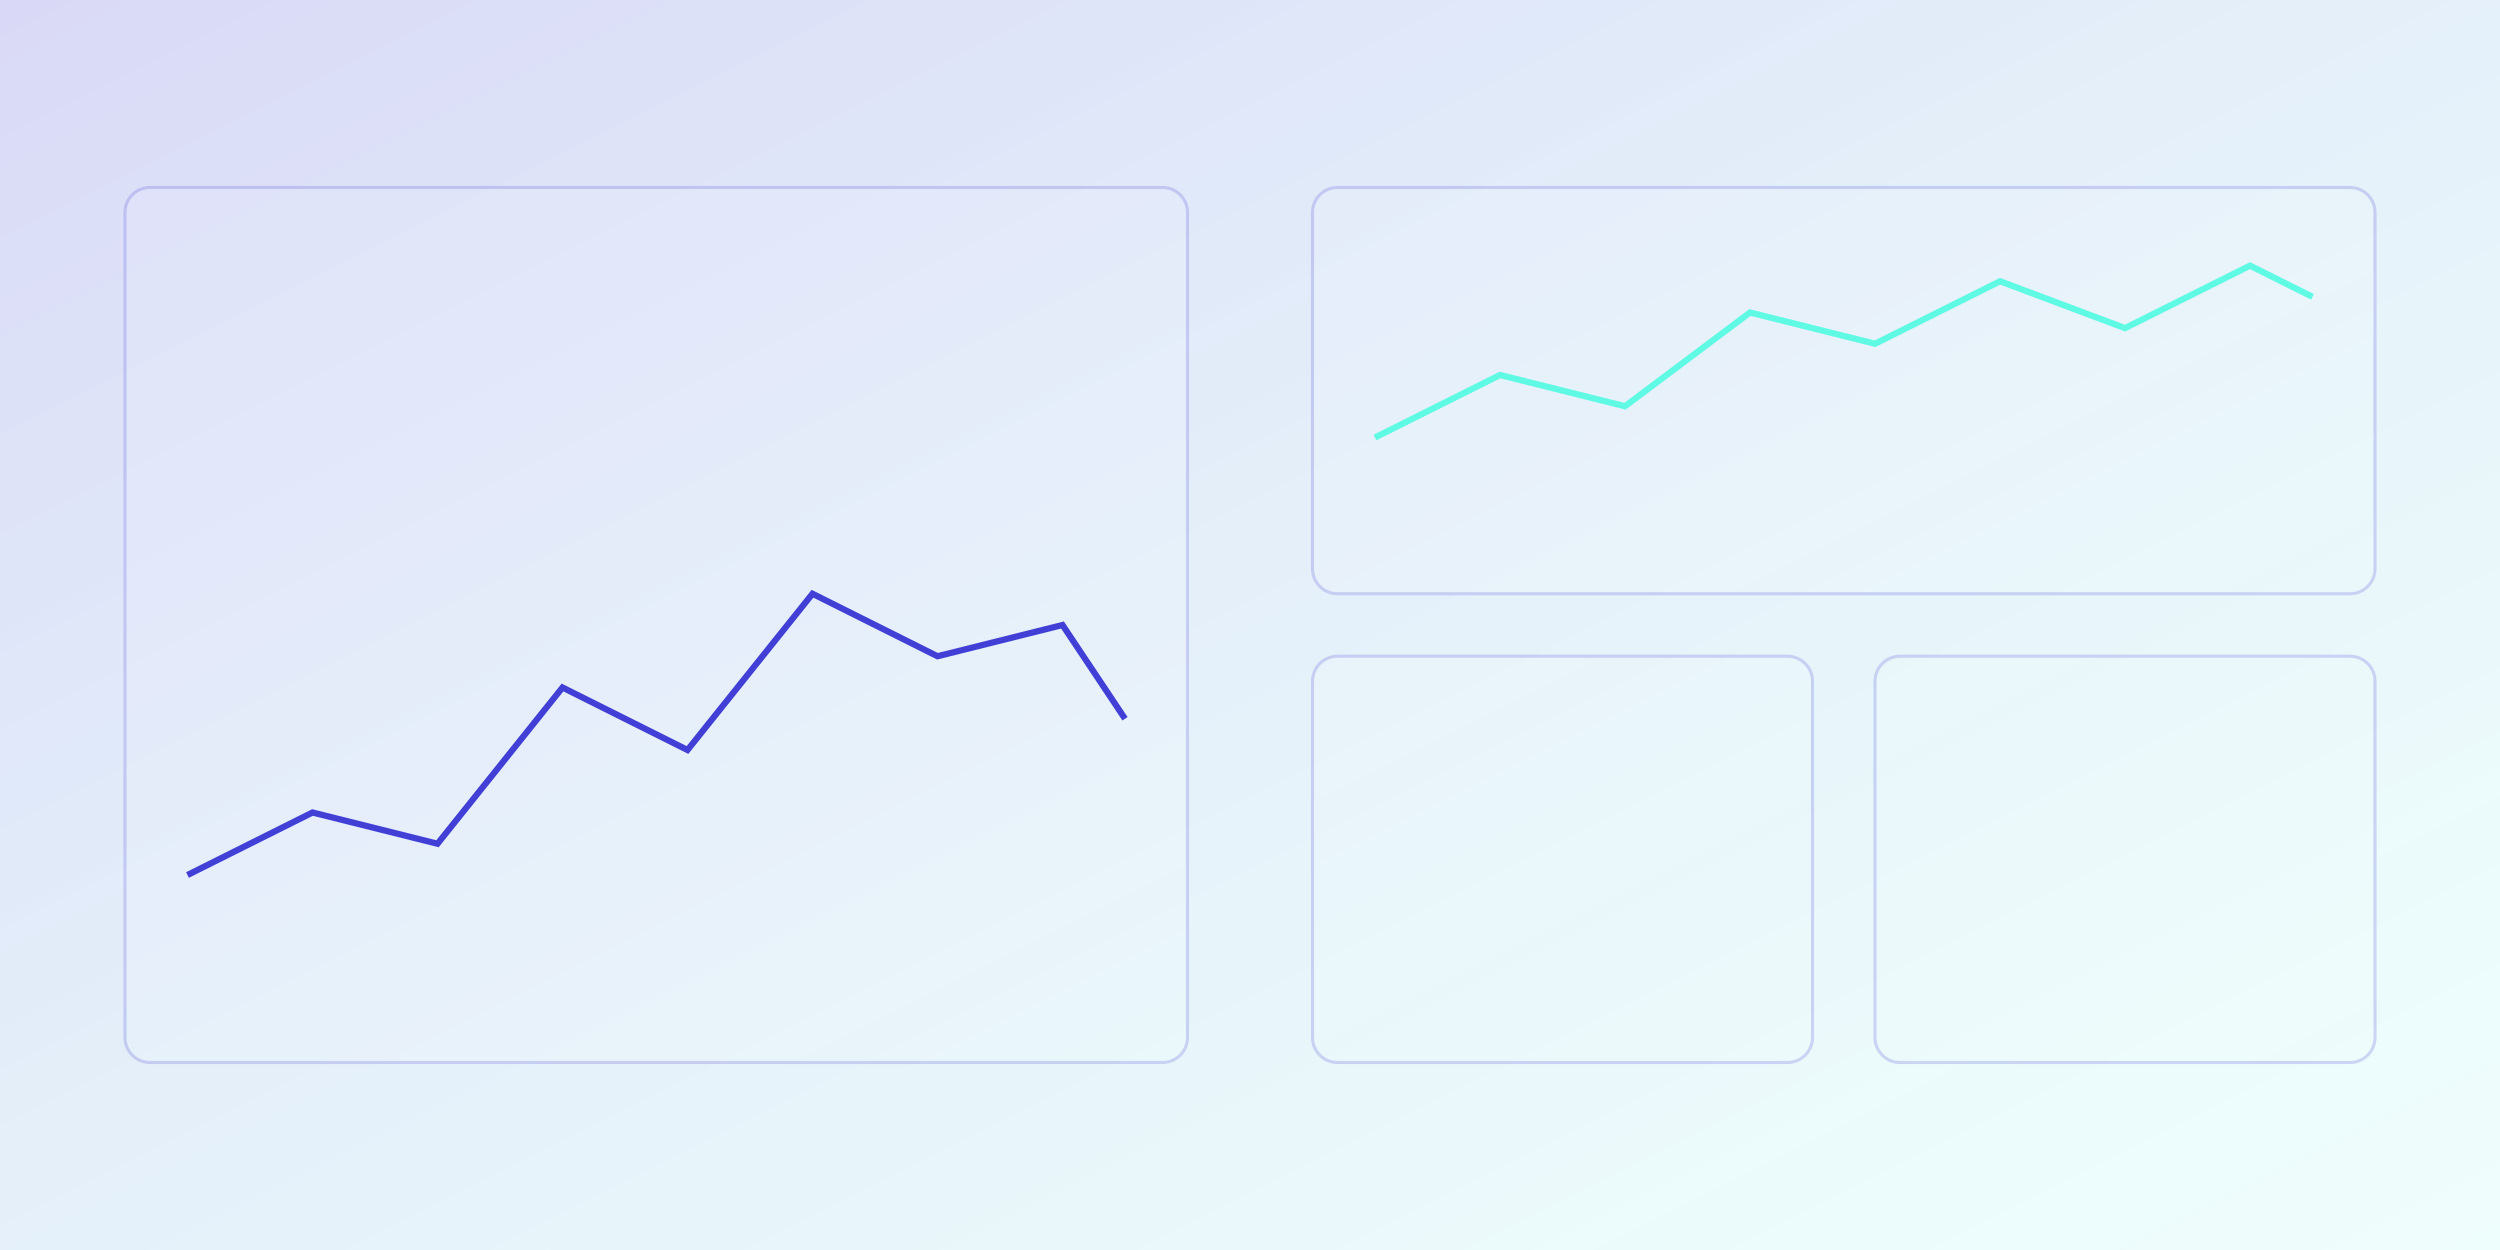
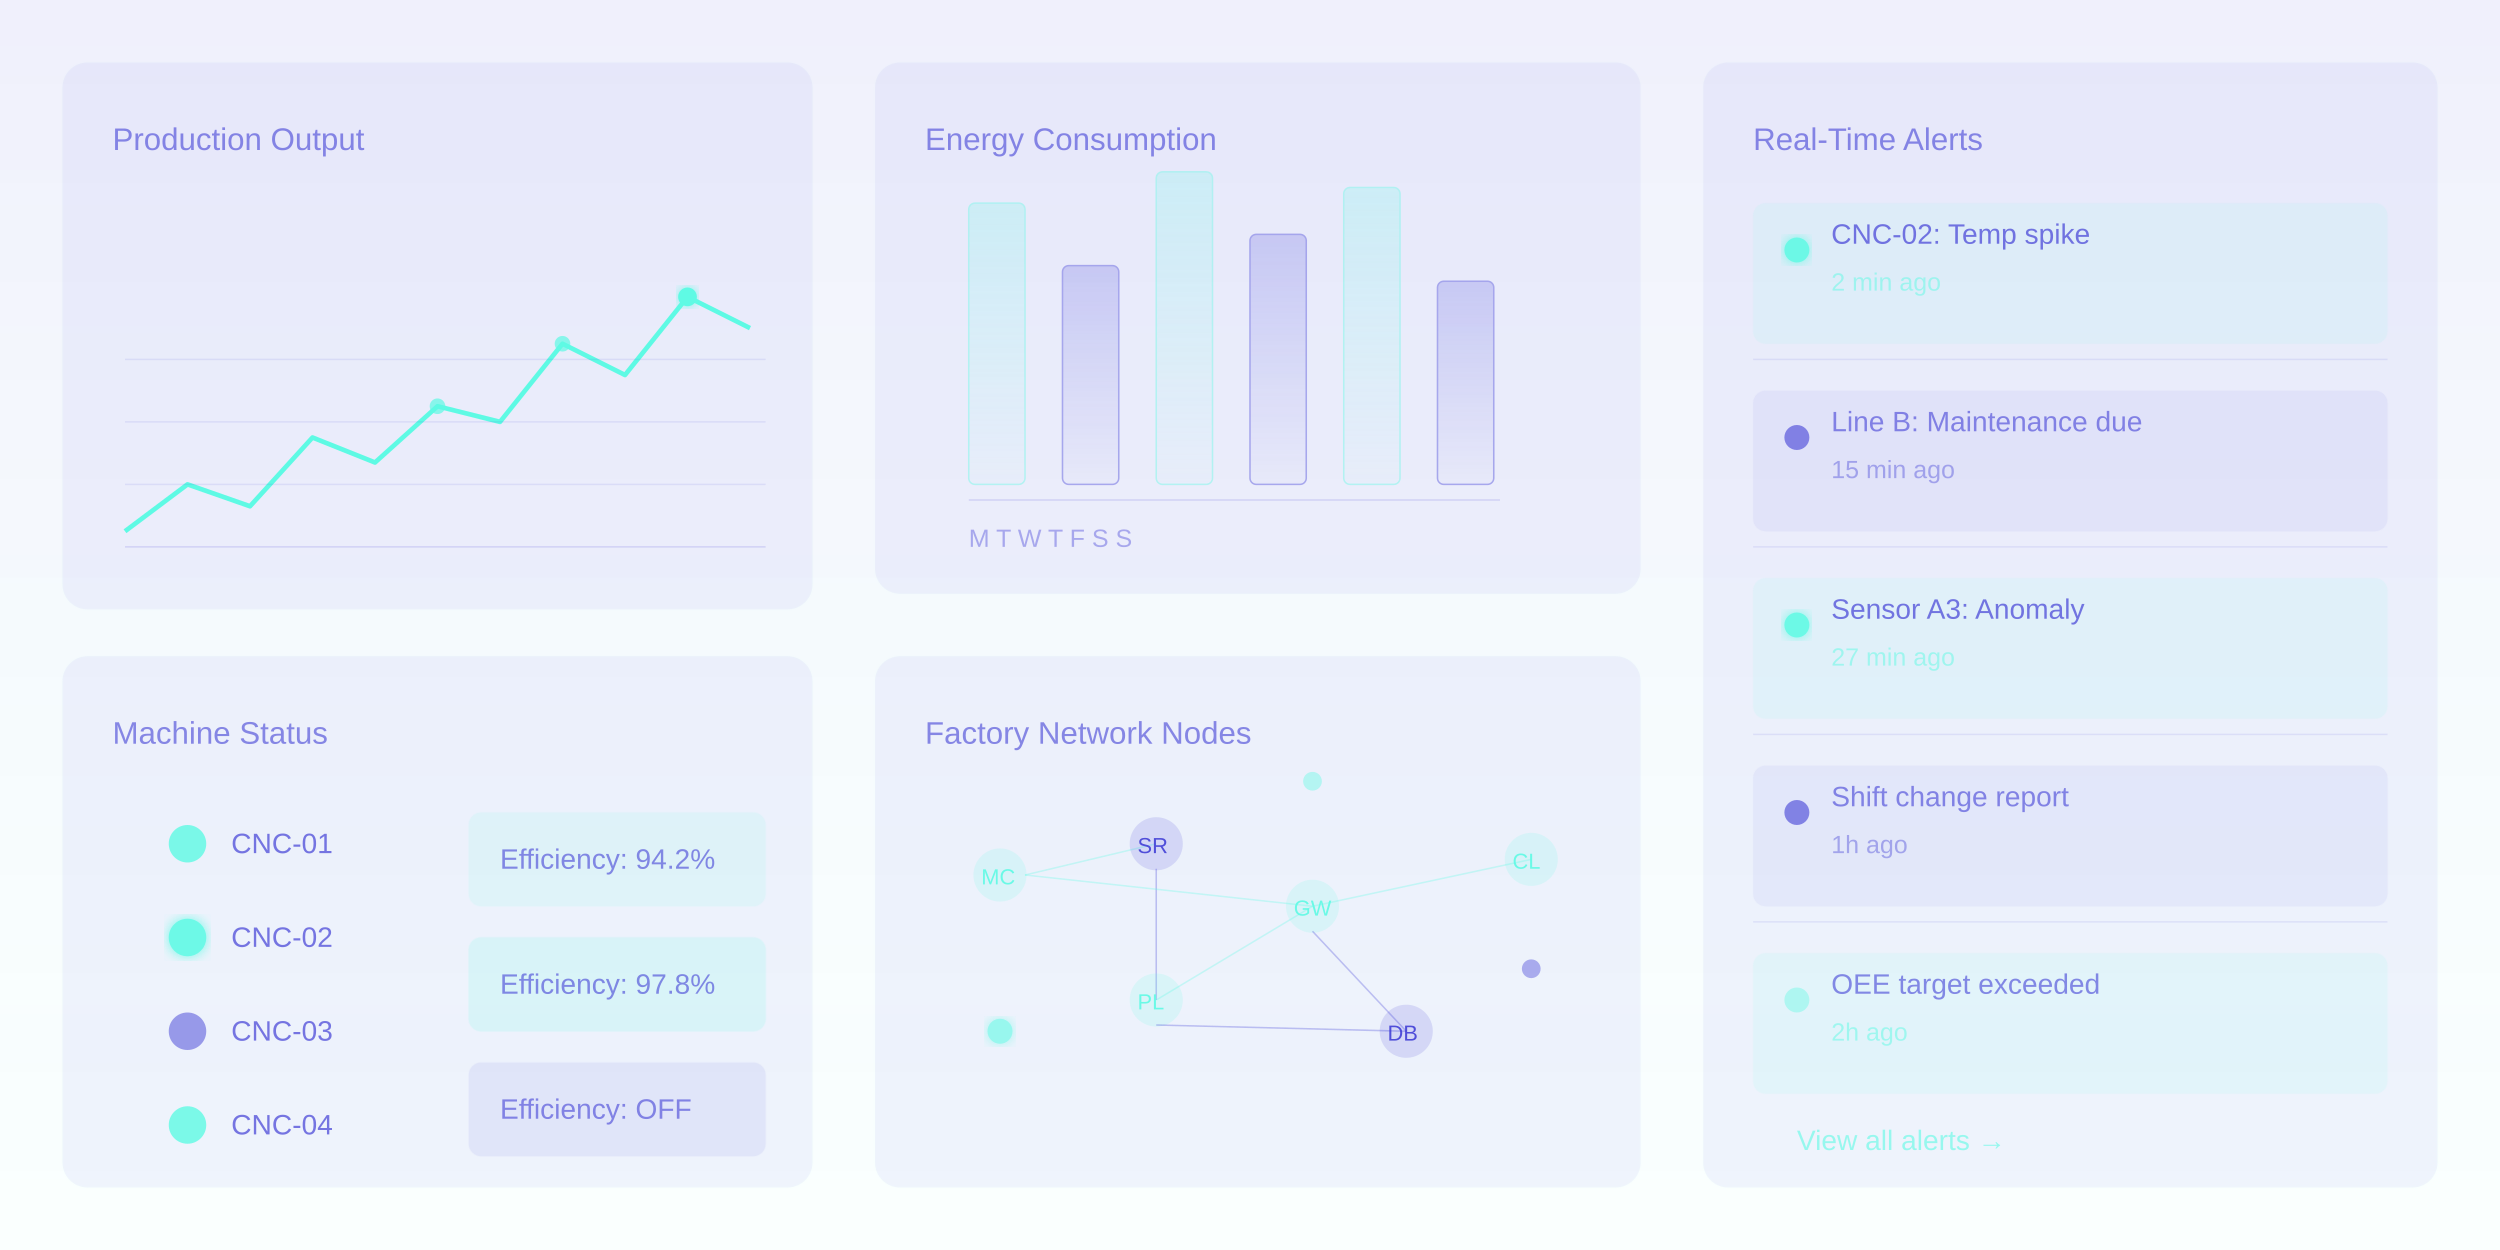
<svg xmlns="http://www.w3.org/2000/svg" width="800" height="400" viewBox="0 0 800 400">
  <defs>
-     <linearGradient id="g" x1="0%" y1="0%" x2="100%" y2="100%">
-       <stop offset="0%" style="stop-color:#413fd6;stop-opacity:0.2" />
-       <stop offset="100%" style="stop-color:#5efae4;stop-opacity:0.1" />
+     <linearGradient id="bg" x1="0" y1="0" x2="0" y2="1">
+       <stop offset="0%" stop-color="#413fd6" stop-opacity="0.08" />
+       <stop offset="100%" stop-color="#5efae4" stop-opacity="0.03" />
    </linearGradient>
+     <linearGradient id="chart1" x1="0" y1="0" x2="0" y2="1">
+       <stop offset="0%" stop-color="#5efae4" stop-opacity="0.5" />
+       <stop offset="100%" stop-color="#5efae4" stop-opacity="0.05" />
+     </linearGradient>
+     <linearGradient id="chart2" x1="0" y1="0" x2="0" y2="1">
+       <stop offset="0%" stop-color="#413fd6" stop-opacity="0.5" />
+       <stop offset="100%" stop-color="#413fd6" stop-opacity="0.05" />
+     </linearGradient>
+     <filter id="glow">
+       <feGaussianBlur stdDeviation="2" result="blur" />
+       <feMerge>
+         <feMergeNode in="blur" />
+         <feMergeNode in="SourceGraphic" />
+       </feMerge>
+     </filter>
  </defs>
-   <rect width="800" height="400" fill="url(#g)" />
-   <rect x="40" y="60" width="340" height="280" rx="8" fill="rgba(255,255,255,0.1)" stroke="rgba(65,63,214,0.2)" stroke-width="1" />
-   <rect x="420" y="60" width="340" height="130" rx="8" fill="rgba(255,255,255,0.1)" stroke="rgba(65,63,214,0.2)" stroke-width="1" />
-   <rect x="420" y="210" width="160" height="130" rx="8" fill="rgba(255,255,255,0.1)" stroke="rgba(65,63,214,0.2)" stroke-width="1" />
-   <rect x="600" y="210" width="160" height="130" rx="8" fill="rgba(255,255,255,0.1)" stroke="rgba(65,63,214,0.2)" stroke-width="1" />
-   <polyline points="60,280 100,260 140,270 180,220 220,240 260,190 300,210 340,200 360,230" fill="none" stroke="#413fd6" stroke-width="2" />
-   <polyline points="440,140 480,120 520,130 560,100 600,110 640,90 680,105 720,85 740,95" fill="none" stroke="#5efae4" stroke-width="2" />
+   <rect width="800" height="400" fill="url(#bg)" />
+   <rect x="20" y="20" width="240" height="175" rx="8" fill="#413fd6" opacity="0.06" stroke="#5efae4" stroke-width="0.8" stroke-opacity="0.15" />
+   <text x="36" y="48" font-family="Arial,Helvetica,sans-serif" font-size="10" fill="#413fd6" opacity="0.6">Production Output</text>
+   <polyline points="40,170 60,155 80,162 100,140 120,148 140,130 160,135 180,110 200,120 220,95 240,105" fill="none" stroke="#5efae4" stroke-width="1.5" stroke-linejoin="round" />
+   <line x1="40" y1="175" x2="245" y2="175" stroke="#413fd6" stroke-width="0.5" opacity="0.15" />
+   <line x1="40" y1="155" x2="245" y2="155" stroke="#413fd6" stroke-width="0.5" opacity="0.1" />
+   <line x1="40" y1="135" x2="245" y2="135" stroke="#413fd6" stroke-width="0.5" opacity="0.1" />
+   <line x1="40" y1="115" x2="245" y2="115" stroke="#413fd6" stroke-width="0.5" opacity="0.1" />
+   <circle cx="220" cy="95" r="3" fill="#5efae4" filter="url(#glow)" />
+   <circle cx="180" cy="110" r="2.5" fill="#5efae4" opacity="0.7" />
+   <circle cx="140" cy="130" r="2.5" fill="#5efae4" opacity="0.7" />
+   <rect x="20" y="210" width="240" height="170" rx="8" fill="#413fd6" opacity="0.06" stroke="#5efae4" stroke-width="0.8" stroke-opacity="0.15" />
+   <text x="36" y="238" font-family="Arial,Helvetica,sans-serif" font-size="10" fill="#413fd6" opacity="0.6">Machine Status</text>
+   <circle cx="60" cy="270" r="6" fill="#5efae4" opacity="0.8" />
+   <text x="74" y="273" font-family="Arial,Helvetica,sans-serif" font-size="9" fill="#413fd6" opacity="0.7">CNC-01</text>
+   <circle cx="60" cy="300" r="6" fill="#5efae4" opacity="0.9" filter="url(#glow)" />
+   <text x="74" y="303" font-family="Arial,Helvetica,sans-serif" font-size="9" fill="#413fd6" opacity="0.7">CNC-02</text>
+   <circle cx="60" cy="330" r="6" fill="#413fd6" opacity="0.5" />
+   <text x="74" y="333" font-family="Arial,Helvetica,sans-serif" font-size="9" fill="#413fd6" opacity="0.7">CNC-03</text>
+   <circle cx="60" cy="360" r="6" fill="#5efae4" opacity="0.8" />
+   <text x="74" y="363" font-family="Arial,Helvetica,sans-serif" font-size="9" fill="#413fd6" opacity="0.7">CNC-04</text>
+   <rect x="150" y="260" width="95" height="30" rx="4" fill="#5efae4" opacity="0.1" stroke="#5efae4" stroke-width="0.5" stroke-opacity="0.3" />
+   <text x="160" y="278" font-family="Arial,Helvetica,sans-serif" font-size="9" fill="#413fd6" opacity="0.6">Efficiency: 94.2%</text>
+   <rect x="150" y="300" width="95" height="30" rx="4" fill="#5efae4" opacity="0.15" stroke="#5efae4" stroke-width="0.5" stroke-opacity="0.4" />
+   <text x="160" y="318" font-family="Arial,Helvetica,sans-serif" font-size="9" fill="#413fd6" opacity="0.6">Efficiency: 97.8%</text>
+   <rect x="150" y="340" width="95" height="30" rx="4" fill="#413fd6" opacity="0.08" stroke="#413fd6" stroke-width="0.5" stroke-opacity="0.2" />
+   <text x="160" y="358" font-family="Arial,Helvetica,sans-serif" font-size="9" fill="#413fd6" opacity="0.6">Efficiency: OFF</text>
+   <rect x="280" y="20" width="245" height="170" rx="8" fill="#413fd6" opacity="0.06" stroke="#5efae4" stroke-width="0.8" stroke-opacity="0.15" />
+   <text x="296" y="48" font-family="Arial,Helvetica,sans-serif" font-size="10" fill="#413fd6" opacity="0.6">Energy Consumption</text>
+   <rect x="310" y="65" width="18" height="90" rx="2" fill="url(#chart1)" stroke="#5efae4" stroke-width="0.5" opacity="0.4" />
+   <rect x="340" y="85" width="18" height="70" rx="2" fill="url(#chart2)" stroke="#413fd6" stroke-width="0.5" opacity="0.4" />
+   <rect x="370" y="55" width="18" height="100" rx="2" fill="url(#chart1)" stroke="#5efae4" stroke-width="0.5" opacity="0.4" />
+   <rect x="400" y="75" width="18" height="80" rx="2" fill="url(#chart2)" stroke="#413fd6" stroke-width="0.5" opacity="0.4" />
+   <rect x="430" y="60" width="18" height="95" rx="2" fill="url(#chart1)" stroke="#5efae4" stroke-width="0.5" opacity="0.4" />
+   <rect x="460" y="90" width="18" height="65" rx="2" fill="url(#chart2)" stroke="#413fd6" stroke-width="0.5" opacity="0.4" />
+   <line x1="310" y1="160" x2="480" y2="160" stroke="#413fd6" stroke-width="0.5" opacity="0.15" />
+   <text x="310" y="175" font-family="Arial,Helvetica,sans-serif" font-size="8" fill="#413fd6" opacity="0.4">M T W T F S S</text>
+   <rect x="280" y="210" width="245" height="170" rx="8" fill="#413fd6" opacity="0.06" stroke="#5efae4" stroke-width="0.8" stroke-opacity="0.15" />
+   <text x="296" y="238" font-family="Arial,Helvetica,sans-serif" font-size="10" fill="#413fd6" opacity="0.6">Factory Network Nodes</text>
+   <circle cx="320" cy="280" r="8" fill="#5efae4" opacity="0.15" stroke="#5efae4" stroke-width="1" />
+   <text x="314" y="283" font-family="Arial,Helvetica,sans-serif" font-size="7" fill="#5efae4" opacity="0.9">MC</text>
+   <line x1="328" y1="280" x2="370" y2="270" stroke="#5efae4" stroke-width="0.5" opacity="0.3" />
+   <circle cx="370" cy="270" r="8" fill="#413fd6" opacity="0.15" stroke="#413fd6" stroke-width="1" />
+   <text x="364" y="273" font-family="Arial,Helvetica,sans-serif" font-size="7" fill="#413fd6" opacity="0.9">SR</text>
+   <line x1="370" y1="278" x2="370" y2="320" stroke="#413fd6" stroke-width="0.5" opacity="0.3" />
+   <circle cx="370" cy="320" r="8" fill="#5efae4" opacity="0.15" stroke="#5efae4" stroke-width="1" />
+   <text x="364" y="323" font-family="Arial,Helvetica,sans-serif" font-size="7" fill="#5efae4" opacity="0.9">PL</text>
+   <line x1="328" y1="280" x2="420" y2="290" stroke="#5efae4" stroke-width="0.5" opacity="0.3" />
+   <line x1="370" y1="320" x2="420" y2="290" stroke="#5efae4" stroke-width="0.5" opacity="0.3" />
+   <circle cx="420" cy="290" r="8" fill="#5efae4" opacity="0.15" stroke="#5efae4" stroke-width="1" />
+   <text x="414" y="293" font-family="Arial,Helvetica,sans-serif" font-size="7" fill="#5efae4" opacity="0.9">GW</text>
+   <line x1="420" y1="298" x2="450" y2="330" stroke="#413fd6" stroke-width="0.5" opacity="0.3" />
+   <line x1="370" y1="328" x2="450" y2="330" stroke="#413fd6" stroke-width="0.5" opacity="0.3" />
+   <circle cx="450" cy="330" r="8" fill="#413fd6" opacity="0.15" stroke="#413fd6" stroke-width="1" />
+   <text x="444" y="333" font-family="Arial,Helvetica,sans-serif" font-size="7" fill="#413fd6" opacity="0.9">DB</text>
+   <line x1="420" y1="290" x2="490" y2="275" stroke="#5efae4" stroke-width="0.5" opacity="0.3" />
+   <circle cx="490" cy="275" r="8" fill="#5efae4" opacity="0.15" stroke="#5efae4" stroke-width="1" />
+   <text x="484" y="278" font-family="Arial,Helvetica,sans-serif" font-size="7" fill="#5efae4" opacity="0.9">CL</text>
+   <circle cx="320" cy="330" r="4" fill="#5efae4" opacity="0.6" filter="url(#glow)" />
+   <circle cx="420" cy="250" r="3" fill="#5efae4" opacity="0.4" />
+   <circle cx="490" cy="310" r="3" fill="#413fd6" opacity="0.4" />
+   <rect x="545" y="20" width="235" height="360" rx="8" fill="#413fd6" opacity="0.06" stroke="#5efae4" stroke-width="0.8" stroke-opacity="0.15" />
+   <text x="561" y="48" font-family="Arial,Helvetica,sans-serif" font-size="10" fill="#413fd6" opacity="0.6">Real-Time Alerts</text>
+   <rect x="561" y="65" width="203" height="45" rx="4" fill="#5efae4" opacity="0.08" stroke="#5efae4" stroke-width="0.5" stroke-opacity="0.2" />
+   <circle cx="575" cy="80" r="4" fill="#5efae4" opacity="0.9" filter="url(#glow)" />
+   <text x="586" y="78" font-family="Arial,Helvetica,sans-serif" font-size="9" fill="#413fd6" opacity="0.7">CNC-02: Temp spike</text>
+   <text x="586" y="93" font-family="Arial,Helvetica,sans-serif" font-size="8" fill="#5efae4" opacity="0.5">2 min ago</text>
+   <line x1="561" y1="115" x2="764" y2="115" stroke="#413fd6" stroke-width="0.5" opacity="0.1" />
+   <rect x="561" y="125" width="203" height="45" rx="4" fill="#413fd6" opacity="0.06" stroke="#413fd6" stroke-width="0.5" stroke-opacity="0.15" />
+   <circle cx="575" cy="140" r="4" fill="#413fd6" opacity="0.6" />
+   <text x="586" y="138" font-family="Arial,Helvetica,sans-serif" font-size="9" fill="#413fd6" opacity="0.6">Line B: Maintenance due</text>
+   <text x="586" y="153" font-family="Arial,Helvetica,sans-serif" font-size="8" fill="#413fd6" opacity="0.4">15 min ago</text>
+   <line x1="561" y1="175" x2="764" y2="175" stroke="#413fd6" stroke-width="0.5" opacity="0.1" />
+   <rect x="561" y="185" width="203" height="45" rx="4" fill="#5efae4" opacity="0.08" stroke="#5efae4" stroke-width="0.5" stroke-opacity="0.2" />
+   <circle cx="575" cy="200" r="4" fill="#5efae4" opacity="0.9" filter="url(#glow)" />
+   <text x="586" y="198" font-family="Arial,Helvetica,sans-serif" font-size="9" fill="#413fd6" opacity="0.7">Sensor A3: Anomaly</text>
+   <text x="586" y="213" font-family="Arial,Helvetica,sans-serif" font-size="8" fill="#5efae4" opacity="0.5">27 min ago</text>
+   <line x1="561" y1="235" x2="764" y2="235" stroke="#413fd6" stroke-width="0.5" opacity="0.1" />
+   <rect x="561" y="245" width="203" height="45" rx="4" fill="#413fd6" opacity="0.06" stroke="#413fd6" stroke-width="0.5" stroke-opacity="0.15" />
+   <circle cx="575" cy="260" r="4" fill="#413fd6" opacity="0.6" />
+   <text x="586" y="258" font-family="Arial,Helvetica,sans-serif" font-size="9" fill="#413fd6" opacity="0.6">Shift change report</text>
+   <text x="586" y="273" font-family="Arial,Helvetica,sans-serif" font-size="8" fill="#413fd6" opacity="0.4">1h ago</text>
+   <line x1="561" y1="295" x2="764" y2="295" stroke="#413fd6" stroke-width="0.5" opacity="0.1" />
+   <rect x="561" y="305" width="203" height="45" rx="4" fill="#5efae4" opacity="0.08" stroke="#5efae4" stroke-width="0.5" stroke-opacity="0.2" />
+   <circle cx="575" cy="320" r="4" fill="#5efae4" opacity="0.4" />
+   <text x="586" y="318" font-family="Arial,Helvetica,sans-serif" font-size="9" fill="#413fd6" opacity="0.6">OEE target exceeded</text>
+   <text x="586" y="333" font-family="Arial,Helvetica,sans-serif" font-size="8" fill="#5efae4" opacity="0.5">2h ago</text>
+   <text x="575" y="368" font-family="Arial,Helvetica,sans-serif" font-size="9" fill="#5efae4" opacity="0.6">View all alerts →</text>
</svg>
